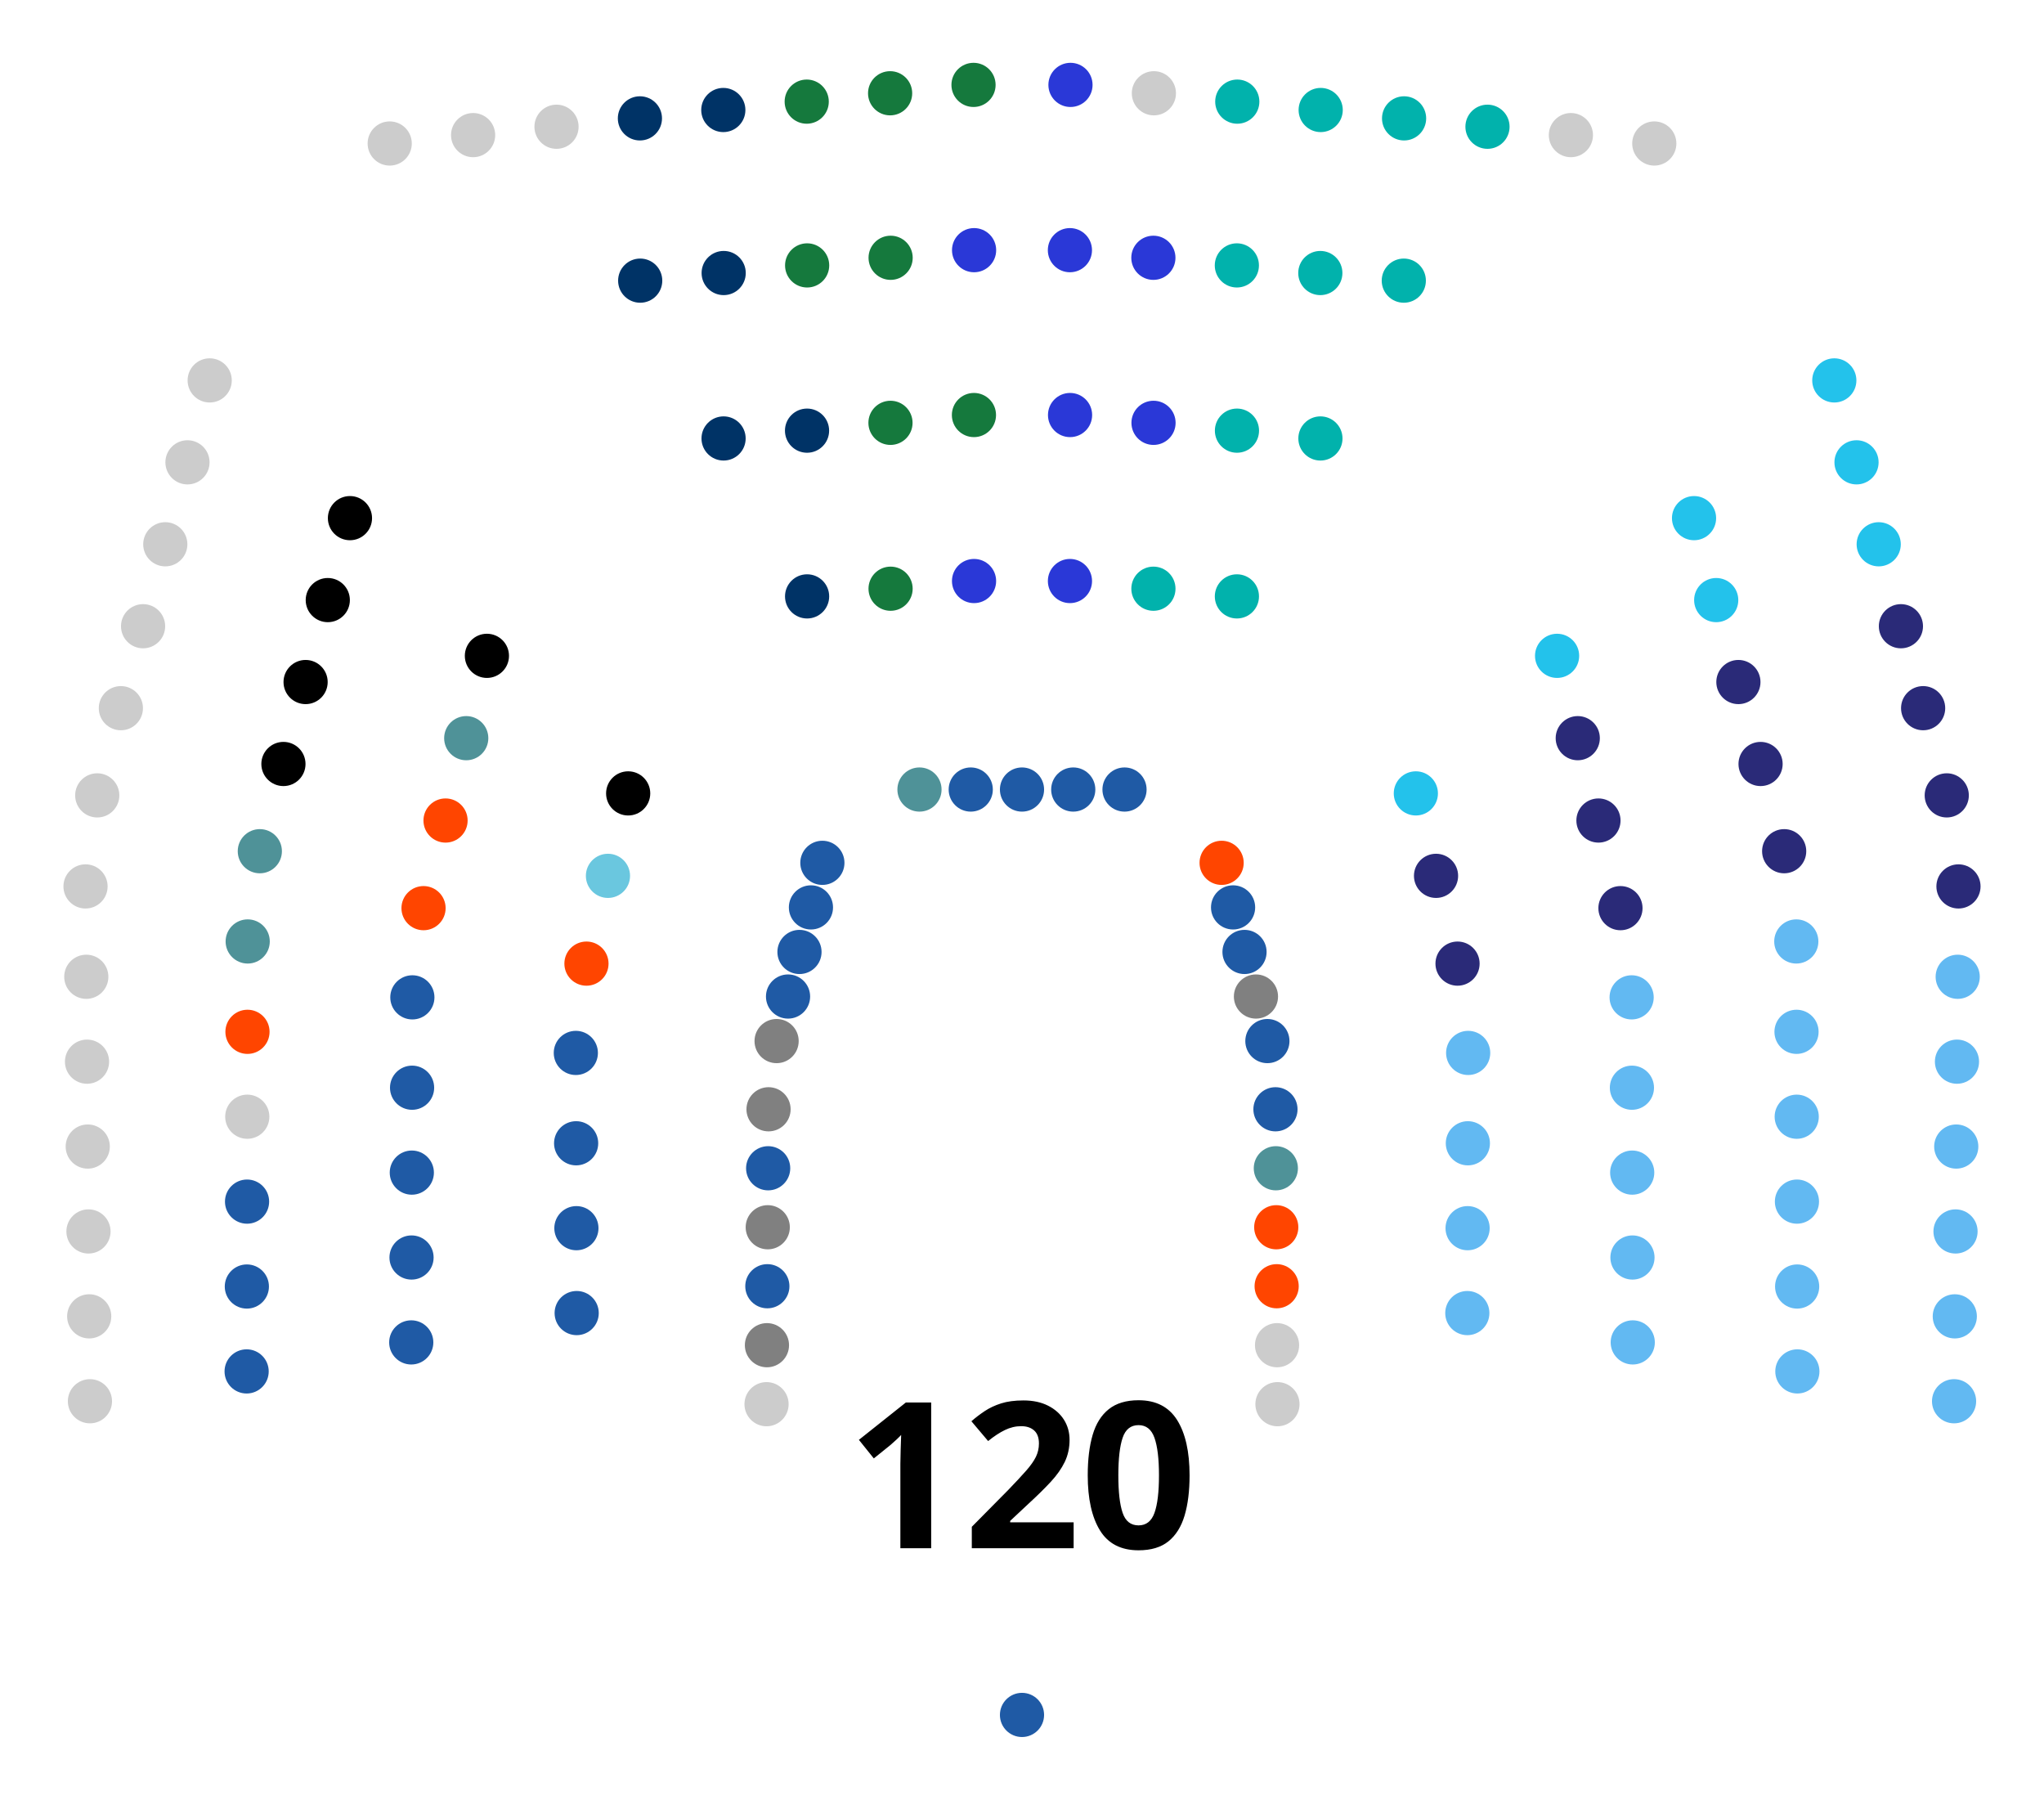
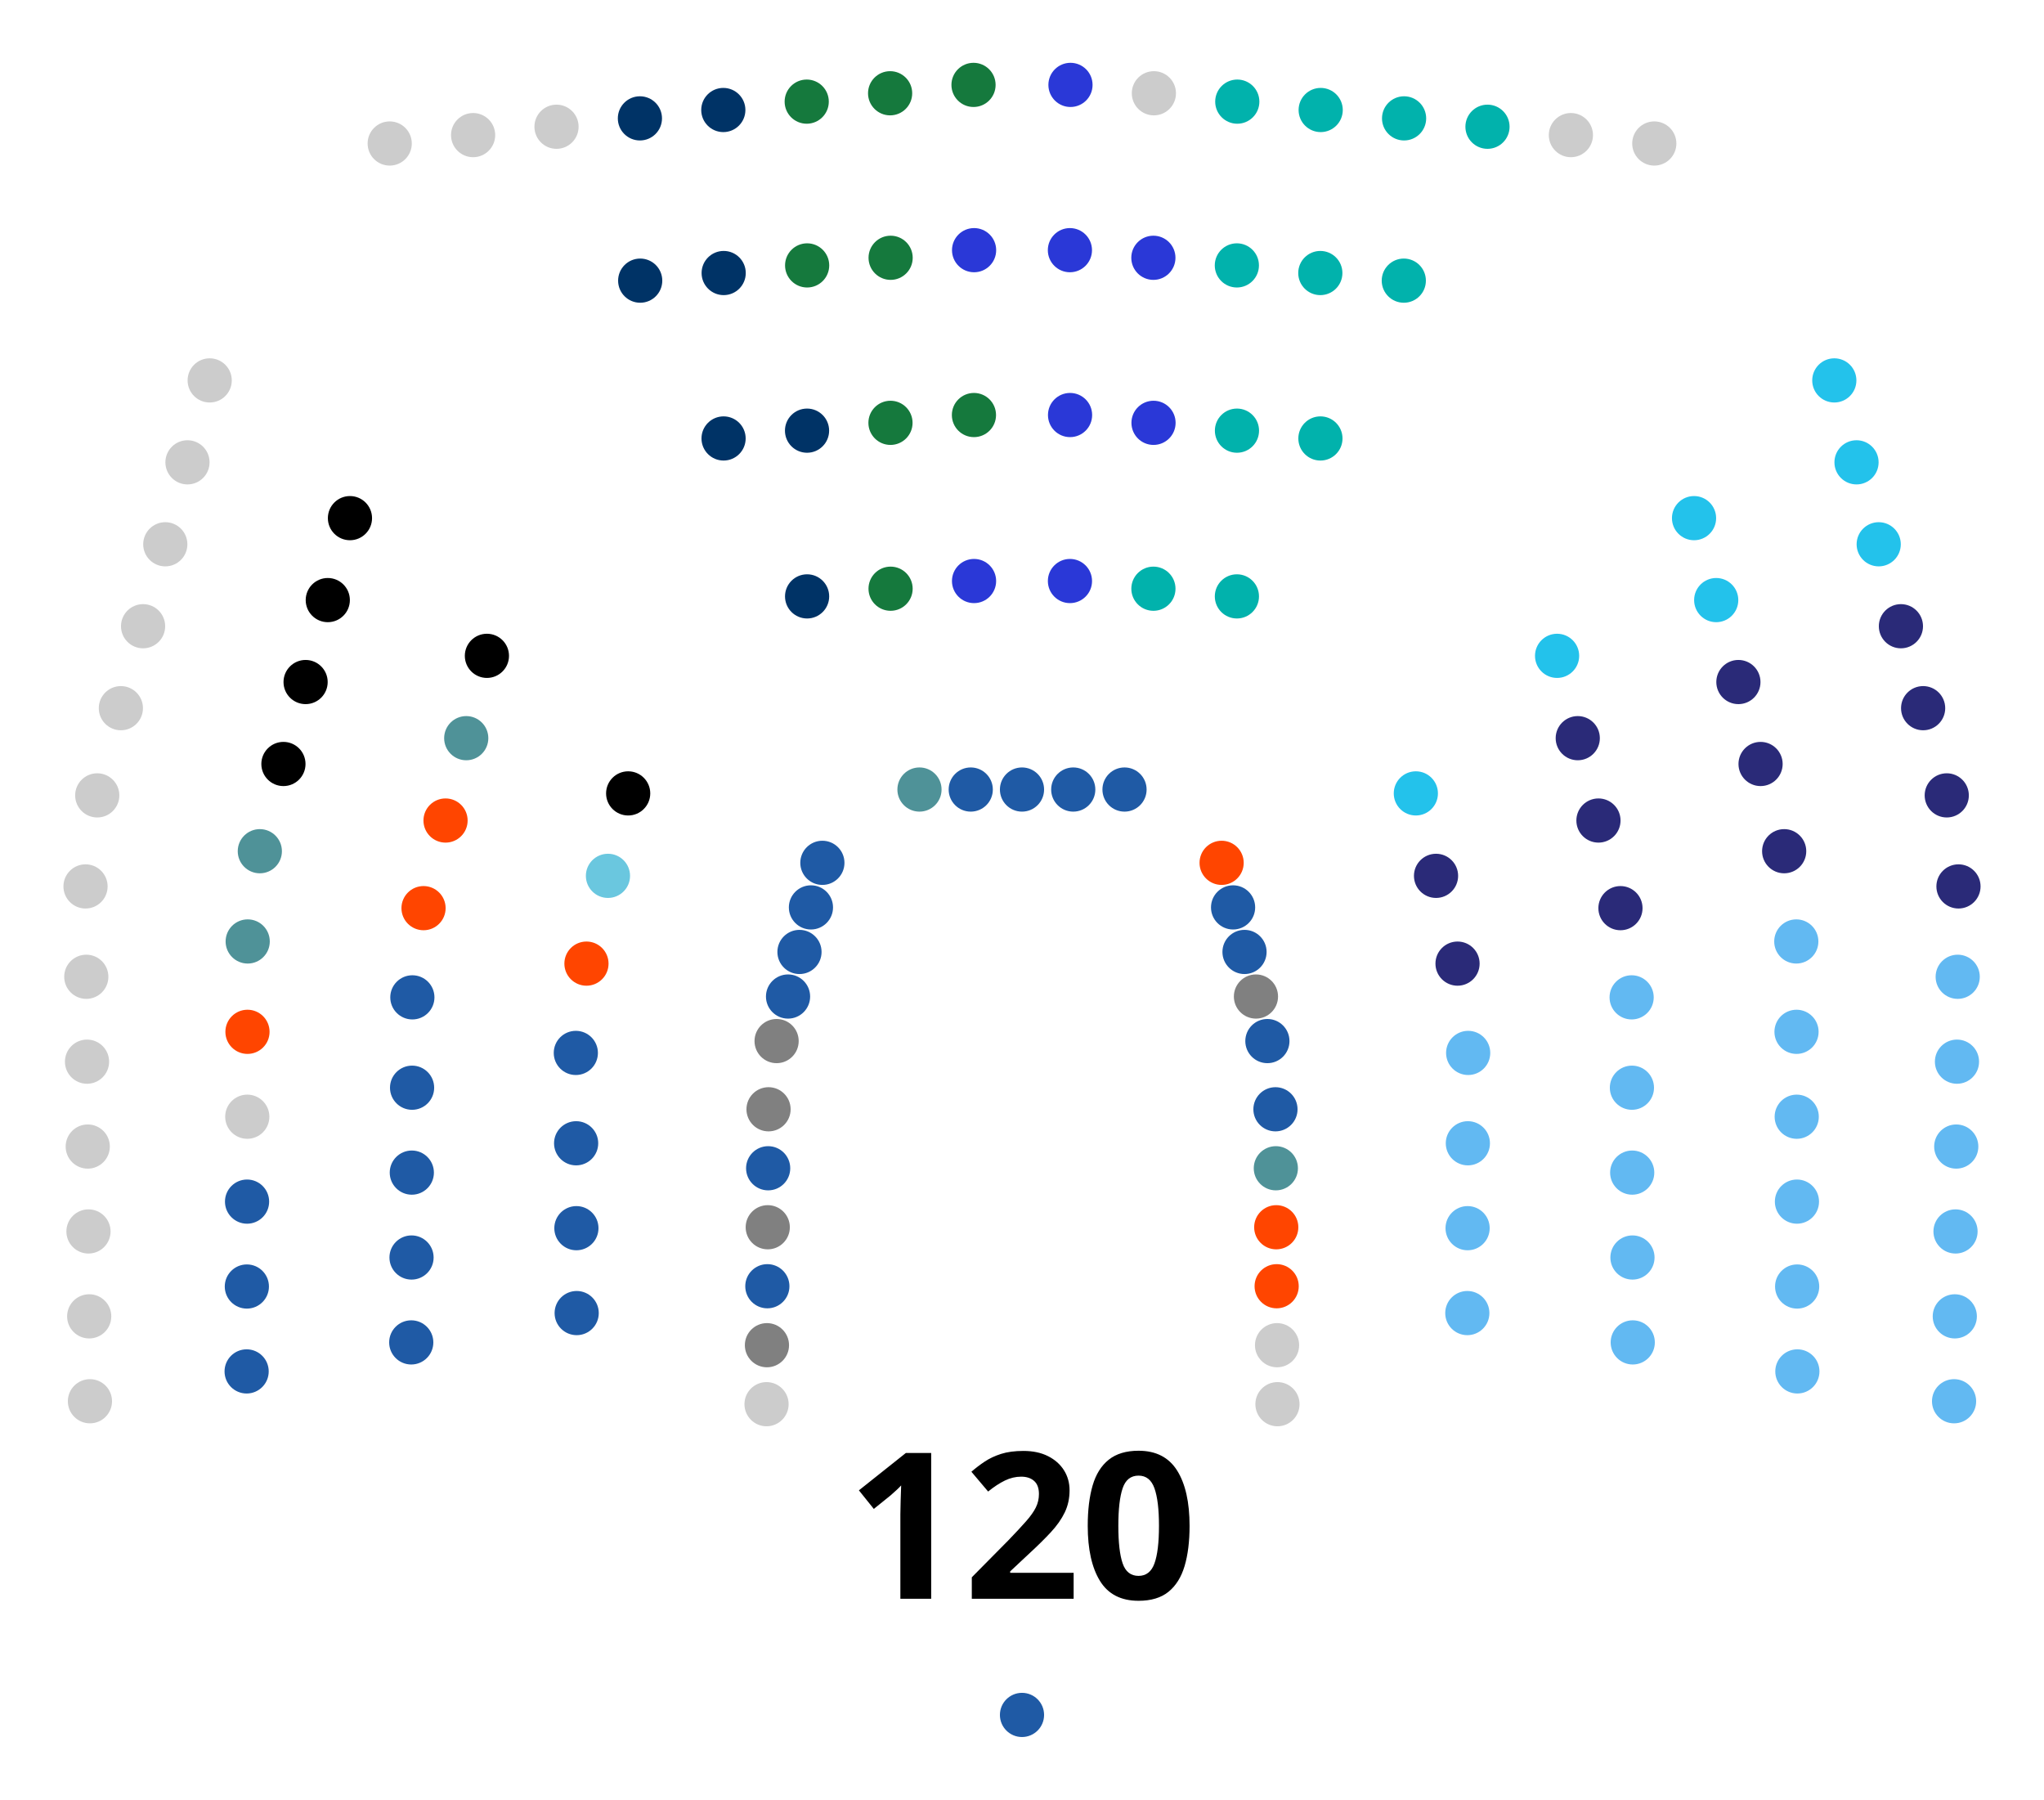
<svg xmlns="http://www.w3.org/2000/svg" version="1.1" width="1011" height="890" viewBox="0 0 1010.80 890.39">
-   <text x="505.40" y="765.93" style="font-size:101px;font-weight:bold;text-align:center;text-anchor:middle;font-family:sans-serif">120</text>
+   <text x="505.40" y="790.91" style="font-size:101px;font-weight:bold;text-align:center;text-anchor:middle;font-family:sans-serif">120</text>
  <g style="fill:#1f5aa5" id="Likud">
    <circle cx="285.04" cy="649.59" r="10.93" />
    <circle cx="284.90" cy="607.59" r="10.93" />
    <circle cx="284.77" cy="565.59" r="10.93" />
    <circle cx="284.62" cy="520.89" r="10.93" />
    <circle cx="203.18" cy="664.10" r="10.93" />
    <circle cx="203.32" cy="622.10" r="10.93" />
    <circle cx="203.46" cy="580.10" r="10.93" />
    <circle cx="203.59" cy="538.10" r="10.93" />
    <circle cx="203.73" cy="493.40" r="10.93" />
    <circle cx="121.72" cy="678.45" r="10.93" />
    <circle cx="121.83" cy="636.45" r="10.93" />
    <circle cx="121.93" cy="594.45" r="10.93" />
    <circle cx="379.39" cy="636.31" r="10.93" />
    <circle cx="379.79" cy="577.95" r="10.93" />
    <circle cx="389.63" cy="492.99" r="10.93" />
    <circle cx="395.29" cy="470.94" r="10.93" />
    <circle cx="400.96" cy="448.90" r="10.93" />
    <circle cx="406.62" cy="426.85" r="10.93" />
    <circle cx="630.82" cy="548.77" r="10.93" />
    <circle cx="626.83" cy="515.03" r="10.93" />
    <circle cx="615.51" cy="470.94" r="10.93" />
    <circle cx="609.85" cy="448.90" r="10.93" />
    <circle cx="480.04" cy="390.59" r="10.93" />
    <circle cx="505.40" cy="390.59" r="10.93" />
    <circle cx="530.76" cy="390.59" r="10.93" />
    <circle cx="556.13" cy="390.59" r="10.93" />
    <circle cx="505.40" cy="848.39" r="10.93" />
  </g>
  <g style="fill:#62B9F2" id="Yashar">
    <circle cx="725.76" cy="649.59" r="10.93" />
    <circle cx="725.90" cy="607.59" r="10.93" />
    <circle cx="726.03" cy="565.59" r="10.93" />
    <circle cx="726.18" cy="520.89" r="10.93" />
    <circle cx="807.62" cy="664.10" r="10.93" />
    <circle cx="807.48" cy="622.10" r="10.93" />
    <circle cx="807.35" cy="580.10" r="10.93" />
    <circle cx="807.21" cy="538.10" r="10.93" />
    <circle cx="807.07" cy="493.40" r="10.93" />
    <circle cx="889.08" cy="678.45" r="10.93" />
    <circle cx="888.97" cy="636.45" r="10.93" />
    <circle cx="888.87" cy="594.45" r="10.93" />
    <circle cx="888.76" cy="552.45" r="10.93" />
    <circle cx="888.66" cy="510.45" r="10.93" />
    <circle cx="888.55" cy="465.75" r="10.93" />
    <circle cx="966.62" cy="693.21" r="10.93" />
    <circle cx="966.98" cy="651.21" r="10.93" />
    <circle cx="967.34" cy="609.21" r="10.93" />
    <circle cx="967.70" cy="567.21" r="10.93" />
    <circle cx="968.06" cy="525.22" r="10.93" />
    <circle cx="968.42" cy="483.22" r="10.93" />
  </g>
  <g style="fill:#2A2A78" id="Together">
    <circle cx="720.92" cy="476.71" r="10.93" />
    <circle cx="710.28" cy="433.29" r="10.93" />
    <circle cx="801.54" cy="449.27" r="10.93" />
    <circle cx="790.65" cy="405.92" r="10.93" />
    <circle cx="780.41" cy="365.18" r="10.93" />
    <circle cx="882.55" cy="421.10" r="10.93" />
    <circle cx="870.87" cy="377.95" r="10.93" />
    <circle cx="859.90" cy="337.41" r="10.93" />
    <circle cx="968.80" cy="438.52" r="10.93" />
    <circle cx="963.00" cy="393.48" r="10.93" />
    <circle cx="951.31" cy="350.34" r="10.93" />
    <circle cx="940.32" cy="309.80" r="10.93" />
  </g>
  <g style="fill:#01B2AC" id="Joint-List">
    <circle cx="570.43" cy="291.24" r="10.93" />
    <circle cx="611.74" cy="295.04" r="10.93" />
    <circle cx="611.77" cy="213.05" r="10.93" />
    <circle cx="653.07" cy="216.91" r="10.93" />
    <circle cx="611.72" cy="131.30" r="10.93" />
    <circle cx="653.02" cy="135.07" r="10.93" />
    <circle cx="694.33" cy="138.84" r="10.93" />
    <circle cx="611.93" cy="50.28" r="10.93" />
    <circle cx="653.20" cy="54.42" r="10.93" />
    <circle cx="694.47" cy="58.56" r="10.93" />
    <circle cx="735.74" cy="62.70" r="10.93" />
  </g>
  <g style="fill:#15793D" id="Raam">
    <circle cx="440.37" cy="291.24" r="10.93" />
    <circle cx="440.32" cy="209.18" r="10.93" />
    <circle cx="481.62" cy="205.32" r="10.93" />
    <circle cx="399.08" cy="131.30" r="10.93" />
    <circle cx="440.39" cy="127.53" r="10.93" />
    <circle cx="398.87" cy="50.28" r="10.93" />
    <circle cx="440.14" cy="46.14" r="10.93" />
    <circle cx="481.41" cy="42.00" r="10.93" />
  </g>
  <g style="fill:#2A38D7" id="The-Democrats">
    <circle cx="481.67" cy="287.44" r="10.93" />
    <circle cx="529.13" cy="287.44" r="10.93" />
    <circle cx="529.18" cy="205.32" r="10.93" />
    <circle cx="570.48" cy="209.18" r="10.93" />
    <circle cx="481.69" cy="123.76" r="10.93" />
    <circle cx="529.11" cy="123.76" r="10.93" />
    <circle cx="570.41" cy="127.53" r="10.93" />
    <circle cx="529.39" cy="42.00" r="10.93" />
  </g>
  <g style="fill:#23C2EB" id="Yisrael-Beiteinu">
    <circle cx="700.29" cy="392.50" r="10.93" />
    <circle cx="770.18" cy="324.45" r="10.93" />
    <circle cx="848.92" cy="296.87" r="10.93" />
    <circle cx="837.95" cy="256.33" r="10.93" />
    <circle cx="929.33" cy="269.26" r="10.93" />
    <circle cx="918.35" cy="228.72" r="10.93" />
    <circle cx="907.36" cy="188.19" r="10.93" />
  </g>
  <g style="fill:#FF4500" id="Otzma-Yehudit">
    <circle cx="289.88" cy="476.71" r="10.93" />
    <circle cx="209.26" cy="449.27" r="10.93" />
    <circle cx="220.15" cy="405.92" r="10.93" />
    <circle cx="122.14" cy="510.45" r="10.93" />
    <circle cx="631.41" cy="636.31" r="10.93" />
    <circle cx="631.21" cy="607.13" r="10.93" />
    <circle cx="604.18" cy="426.85" r="10.93" />
  </g>
  <g style="fill:#003366" id="United-Torah-Judaism">
    <circle cx="399.06" cy="295.04" r="10.93" />
    <circle cx="357.73" cy="216.91" r="10.93" />
    <circle cx="399.03" cy="213.05" r="10.93" />
    <circle cx="316.47" cy="138.84" r="10.93" />
    <circle cx="357.78" cy="135.07" r="10.93" />
    <circle cx="316.33" cy="58.56" r="10.93" />
    <circle cx="357.60" cy="54.42" r="10.93" />
  </g>
  <g style="fill:#000000" id="Shas">
    <circle cx="310.52" cy="392.50" r="10.93" />
    <circle cx="240.62" cy="324.45" r="10.93" />
    <circle cx="139.93" cy="377.95" r="10.93" />
    <circle cx="150.90" cy="337.41" r="10.93" />
    <circle cx="161.88" cy="296.87" r="10.93" />
    <circle cx="172.85" cy="256.33" r="10.93" />
  </g>
  <g style="fill:#4F9298" id="Religious-Zionist-Party">
    <circle cx="230.39" cy="365.18" r="10.93" />
    <circle cx="122.25" cy="465.75" r="10.93" />
    <circle cx="128.25" cy="421.10" r="10.93" />
    <circle cx="631.01" cy="577.95" r="10.93" />
    <circle cx="454.67" cy="390.59" r="10.93" />
  </g>
  <g style="fill:#6AC7DF" id="Zehut">
    <circle cx="300.52" cy="433.29" r="10.93" />
  </g>
  <g style="fill:#808080" id="Ministers-not-MKs">
    <circle cx="379.19" cy="665.48" r="10.93" />
    <circle cx="379.59" cy="607.13" r="10.93" />
    <circle cx="379.98" cy="548.77" r="10.93" />
    <circle cx="383.97" cy="515.03" r="10.93" />
    <circle cx="621.17" cy="492.99" r="10.93" />
  </g>
  <g style="fill:#cccccc" id="Empty-seats">
    <circle cx="122.04" cy="552.45" r="10.93" />
    <circle cx="44.18" cy="693.21" r="10.93" />
    <circle cx="43.82" cy="651.21" r="10.93" />
    <circle cx="43.46" cy="609.21" r="10.93" />
    <circle cx="43.10" cy="567.21" r="10.93" />
    <circle cx="42.74" cy="525.22" r="10.93" />
    <circle cx="42.38" cy="483.22" r="10.93" />
    <circle cx="42.00" cy="438.52" r="10.93" />
    <circle cx="47.80" cy="393.48" r="10.93" />
    <circle cx="59.49" cy="350.34" r="10.93" />
    <circle cx="70.48" cy="309.80" r="10.93" />
    <circle cx="81.47" cy="269.26" r="10.93" />
    <circle cx="92.45" cy="228.72" r="10.93" />
    <circle cx="103.44" cy="188.19" r="10.93" />
    <circle cx="192.52" cy="70.99" r="10.93" />
    <circle cx="233.79" cy="66.84" r="10.93" />
    <circle cx="275.06" cy="62.70" r="10.93" />
    <circle cx="570.66" cy="46.14" r="10.93" />
    <circle cx="777.01" cy="66.84" r="10.93" />
    <circle cx="818.28" cy="70.99" r="10.93" />
    <circle cx="378.99" cy="694.66" r="10.93" />
    <circle cx="631.81" cy="694.66" r="10.93" />
    <circle cx="631.61" cy="665.48" r="10.93" />
  </g>
</svg>
